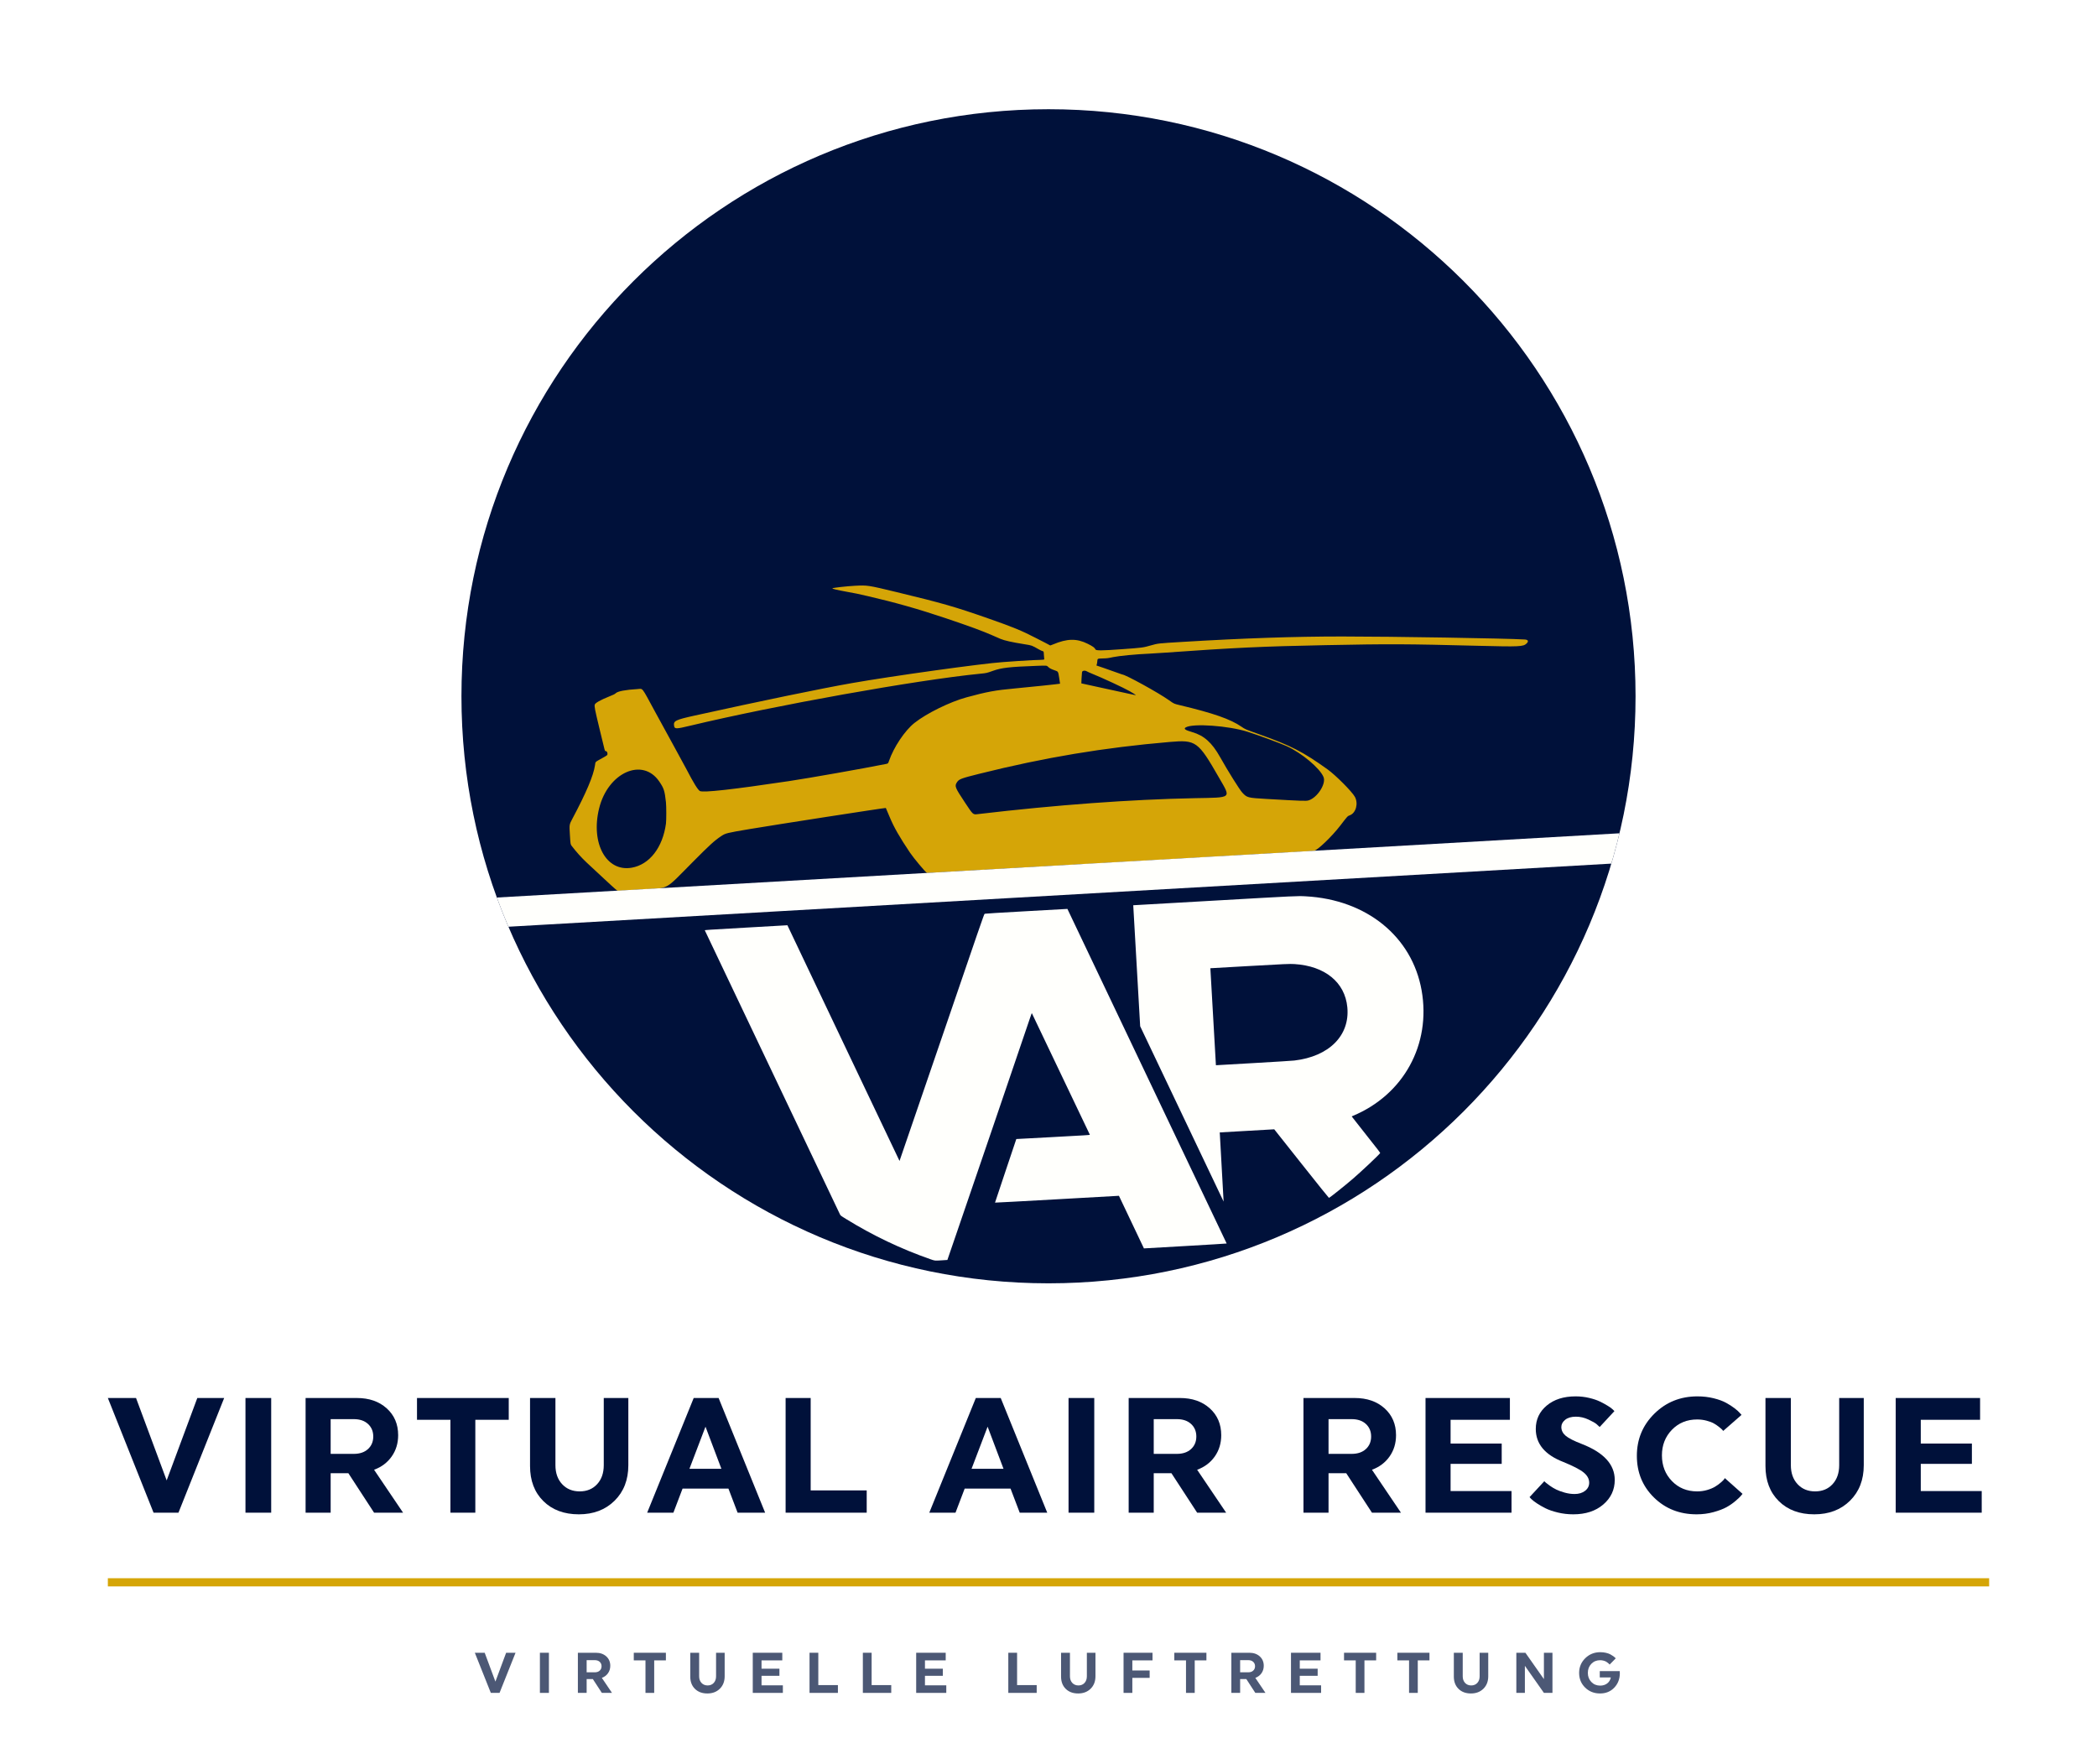
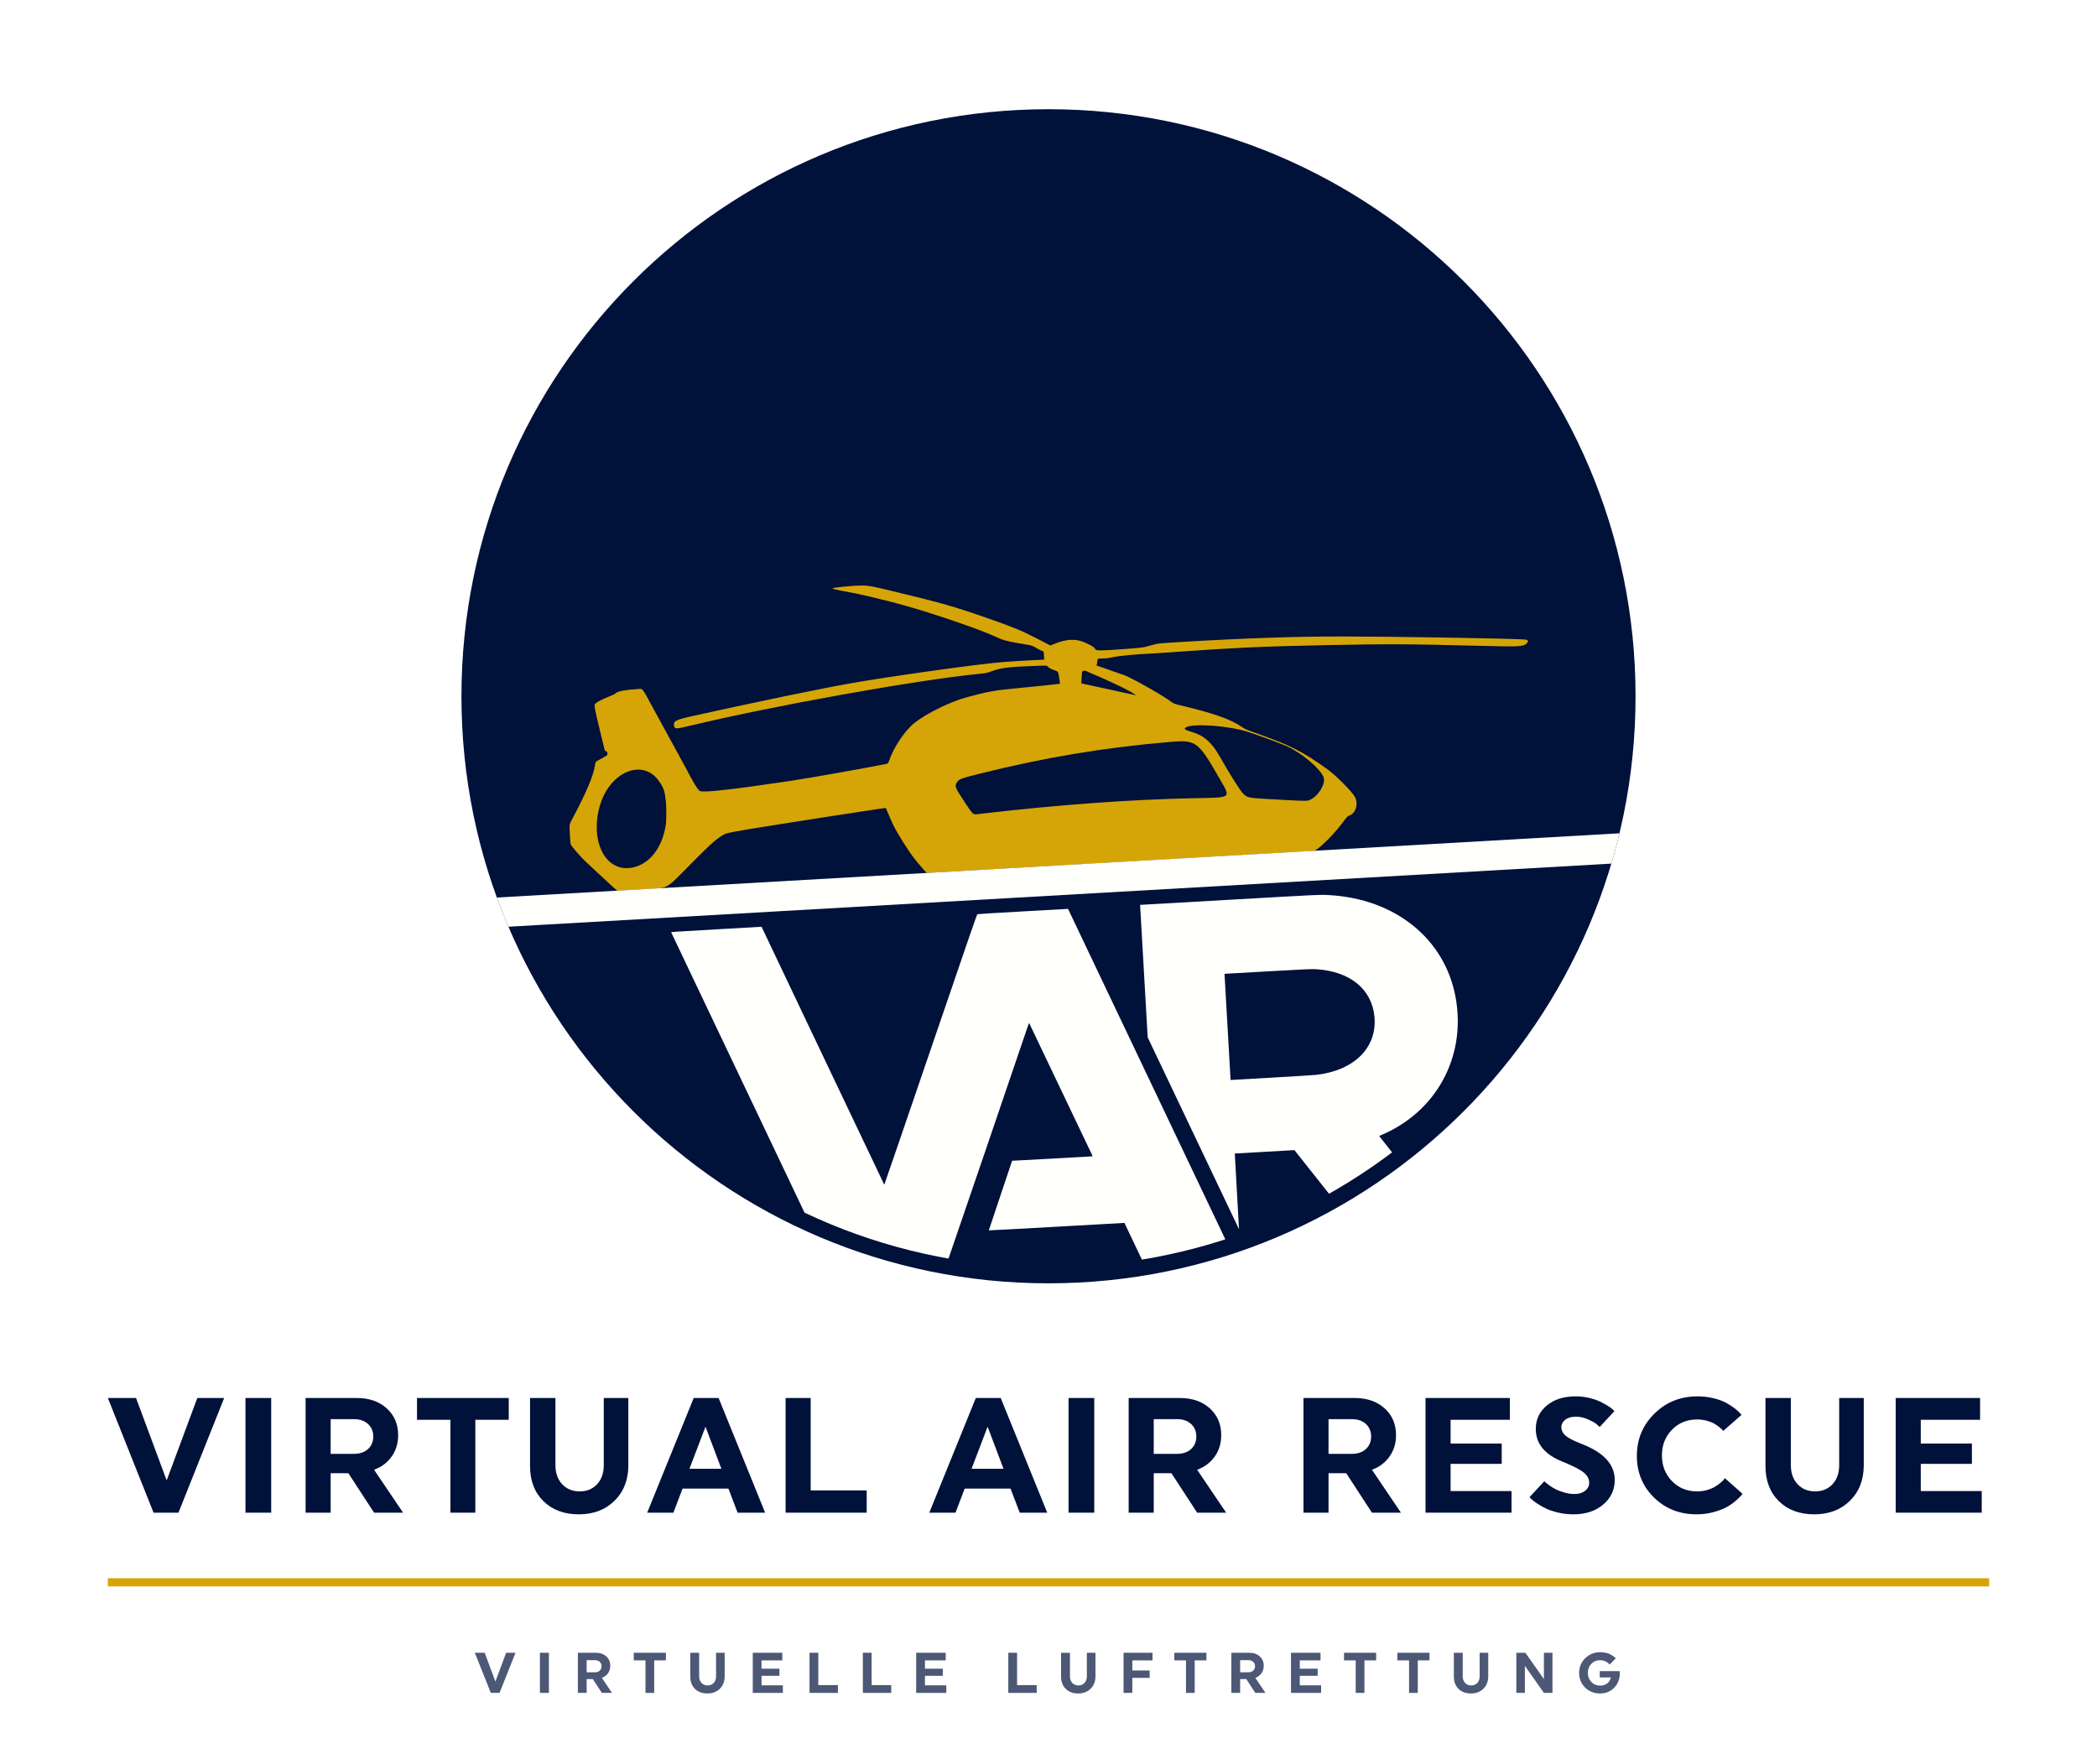
<svg xmlns="http://www.w3.org/2000/svg" viewBox="0 0 768 646" width="768" height="646">
  <g transform="translate(169.0,40) scale(0.8398438)">
    <defs>
      <clipPath id="n1">
        <circle cx="256" cy="256" r="256" />
      </clipPath>
    </defs>
    <g clip-path="url(#n1)">
      <circle cx="256" cy="256" r="256" fill="#00113A" />
      <g fill="#D5A507" transform="translate(47.00,207.72) scale(0.418)">
        <path d="M35.7 305.27C27.86 297.99 20 290.67 18.23 289.02C12.94 284.07 7.26 277.76 2.59 271.63C1.3 269.94 1.3 269.94 0.67 259.67C0.04 249.4 0.04 249.4 3.21 243.43C17.85 215.93 25.31 198.26 26.9 187.33C27.45 183.58 26.65 184.36 34.25 180.13C39.92 176.97 39.91 176.98 39.91 175.49C39.91 173.85 39.02 172.61 37.83 172.6C37.11 172.6 37.81 175.22 31.69 149.81C26.64 128.87 26.11 126.2 26.67 124.15C27.12 122.49 32.62 119.37 41.13 115.95C46.53 113.78 47.49 113.3 48.58 112.26C50.67 110.26 58.97 108.69 71.24 107.99C77.19 107.64 74.98 104.81 89.29 131.15C96.15 143.79 105.73 161.29 110.57 170.04C115.41 178.79 120.75 188.62 122.44 191.88C129.48 205.52 134.23 213.21 136.29 214.34C139.72 216.22 170.18 212.83 229.23 204.01C250.02 200.91 306.75 190.88 330.23 186.17C332.66 185.68 332.66 185.68 333.54 183.12C338.5 168.63 350.1 151.3 360.17 143.32C372.8 133.3 397.13 121.34 414.41 116.63C435.84 110.79 444.66 109.17 464.81 107.34C479.81 105.98 511.76 102.62 512.05 102.38C512.08 102.36 511.65 99.49 511.1 96.01C510.1 89.68 510.1 89.68 506.87 88.58C502.65 87.13 501 86.26 499.45 84.67C498.18 83.37 498.18 83.37 487.88 83.75C459.05 84.82 451.08 85.73 441.9 89.01C435.4 91.33 435.45 91.31 428.8 91.97C362.81 98.45 214.12 125.11 126.21 146.21C111.13 149.83 109.91 149.82 109.35 146.09C108.62 141.18 110.96 140.04 130.7 135.68C199.78 120.43 262.82 107.4 294.63 101.81C336.98 94.36 431.41 81.22 452.54 79.84C455.13 79.67 462.05 79.18 467.91 78.75C473.77 78.33 480.74 77.91 483.41 77.82C496.02 77.41 495.76 77.44 495.55 76.49C495.44 76.03 495.28 74.08 495.18 72.17C495.01 68.69 495.01 68.69 493.75 68.38C493.06 68.2 491.24 67.34 489.71 66.47C482.4 62.32 482.87 62.48 475.05 61.23C461.69 59.09 454.17 57.41 449.82 55.59C448.42 55 444.91 53.47 442.02 52.19C431.61 47.57 418.28 42.66 392.8 34.08C364.87 24.67 339.59 17.5 311.76 11.09C299.95 8.37 299.99 8.38 290.21 6.6C279.38 4.63 274.04 3.36 274.55 2.87C275.14 2.3 289.73 0.65 297.88 0.23C311.16 -0.46 311.55 -0.4 341.15 6.74C389.7 18.46 402.15 22.04 437.97 34.58C462.99 43.33 472.02 47.05 486.52 54.55C489.7 56.2 494.13 58.47 496.36 59.59C498.58 60.72 500.74 61.86 501.14 62.13C501.87 62.62 501.89 62.62 504.82 61.38C519.4 55.23 529.43 55.03 540.79 60.69C546.35 63.46 548.17 64.78 548.98 66.6C549.58 67.97 555.31 67.94 575.92 66.45C598.39 64.83 598.39 64.83 607.34 62.29C614.29 60.32 614.14 60.33 639.56 58.79C703.41 54.93 756.26 53.13 806.36 53.13C858.12 53.13 977.54 55.09 996.82 56.26C1000.43 56.48 1001.17 58.14 998.71 60.49C995.29 63.76 991.43 63.94 948.73 62.85C873.08 60.91 856.08 60.83 788.97 62.17C722.22 63.5 694.67 64.8 620.01 70.11C613.86 70.55 607 70.98 604.77 71.07C591.89 71.59 573.5 73.35 567.47 74.64C561.97 75.82 561.32 75.9 556.36 76.04C551.11 76.19 551.11 76.19 550.94 78.75C550.84 80.16 550.57 81.77 550.34 82.33C550.01 83.11 549.99 83.38 550.24 83.47C550.42 83.53 553.42 84.55 556.9 85.72C560.39 86.9 566.25 88.96 569.93 90.32C573.61 91.67 576.74 92.77 576.89 92.77C580.14 92.77 614.7 111.79 625.81 119.69C630.93 123.34 630.93 123.34 636.87 124.75C672.02 133.12 689.95 139.38 701.29 147.24C705.18 149.93 705.18 149.93 720.24 155.31C752.95 166.98 765.35 173.35 790.99 191.66C799.5 197.73 816.67 214.97 819.64 220.42C823.42 227.36 820.75 237.21 814.42 239.63C811.9 240.59 812.26 240.2 804.25 250.61C795.46 262.02 780.6 276.24 776.87 276.82C775.66 277 373.53 299.94 373.25 299.84C371.87 299.33 359.32 284.34 355.46 278.59C344.66 262.51 338.75 252.16 334.39 241.69C332.21 236.45 330.36 232.1 330.28 232.02C329.97 231.71 213.68 249.73 187.97 254.08C164.08 258.12 163.13 258.35 158.5 261.43C151.54 266.06 146.73 270.44 129.11 288.18C98.73 318.77 105.03 315.29 77.25 316.85C63.91 317.61 52.31 318.29 51.48 318.37C49.96 318.52 49.96 318.52 35.7 305.27ZM65.16 294.35C83.73 291.12 97.51 273.39 100.91 248.38C101.38 244.97 101.37 230.17 100.9 226C99.56 213.99 98.8 211.61 94.02 204.55C76.64 178.83 40.43 194.92 31.18 232.47C22.2 268.91 38.7 298.96 65.16 294.35ZM426.51 238.42C508.82 228.76 585.47 223.14 652.64 221.81C692.24 221.03 690.56 222.48 677.71 200.11C656.08 162.43 653.86 160.82 626.75 163.14C557.73 169.02 495.94 179.34 427.86 196.36C408.78 201.13 406.7 201.91 404.56 205.13C401.84 209.25 402.31 210.47 412.79 226.27C421.54 239.45 421.09 239.05 426.51 238.42ZM771.34 224.12C780.47 221.3 789.76 206.88 786.96 199.86C783.31 190.7 764.16 174.62 748.38 167.48C741.64 164.43 718.63 155.97 707.64 152.51C687.74 146.23 651.12 143.59 643.34 147.88C640.63 149.37 642.43 150.74 649.96 152.91C662.3 156.47 670.56 163.87 679.03 178.98C687.23 193.6 699.29 212.89 702.16 215.99C707.1 221.32 707.66 221.47 727.59 222.62C764.71 224.76 768.81 224.9 771.34 224.12ZM591.15 114.24C591.15 114.08 588 112.11 584.82 110.28C578.3 106.55 556.35 96.34 545.07 91.8C543.08 91 540.82 89.97 540.03 89.52C537.82 88.26 535.19 88.74 534.96 90.44C534.72 92.22 534.14 101.92 534.27 102.04C534.33 102.09 541.55 103.67 550.3 105.55C559.05 107.43 571.61 110.17 578.21 111.63C589.8 114.19 591.15 114.47 591.15 114.24Z" fill-rule="evenodd" />
      </g>
      <g transform="translate(256,330) rotate(-3.275)">
        <rect x="-614.4" y="0" width="1228.8" height="13" fill="#FFFFFC" />
      </g>
      <g transform="rotate(-3.275 256 256)">
-         <g fill="#FFFFFC" transform="translate(100.52,349.00) scale(0.31097)">
-           <path d="M289.74 479.69C249.1 462.82 211.02 441.92 174.82 416.64C167.25 411.34 167.25 411.34 166.37 409.23C162.93 400.93 0.18 1.51 0.07 1.11C-0.06 0.62 2.84 0.59 58.01 0.59L116.09 0.59L185.06 170.03C222.99 263.22 254.1 339.51 254.19 339.56C254.28 339.61 285.4 263.37 323.34 170.12C384.28 20.39 392.41 0.59 392.96 0.59C393.29 0.59 393.7 0.46 393.87 0.29C394.06 0.1 413.57 0.02 451.79 0.07L509.42 0.15L544.76 86.85C564.2 134.53 608.31 242.75 642.78 327.34C677.26 411.92 705.52 481.23 705.59 481.35C705.67 481.47 679.54 481.57 647.54 481.57L589.35 481.57L573.97 443.75L558.58 405.93L471.57 405.85C423.71 405.81 384.55 405.68 384.54 405.56C384.54 405.44 392.39 385.74 402 361.78L419.45 318.23L471.2 318.41C515.7 318.56 522.93 318.53 522.79 318.17C522.7 317.94 506.67 278.74 487.17 231.05C467.67 183.37 451.59 144.02 451.43 143.62C451.18 142.97 450.83 143.66 448.49 149.51C443.95 160.87 401.02 266.69 388.38 297.7C381.77 313.92 368.25 347.1 358.35 371.42C348.45 395.75 334.26 430.59 326.81 448.84L313.26 482.01L304.45 482.08C295.64 482.14 295.64 482.14 289.74 479.69ZM816.71 375.56L781.33 325.28L743.07 325.27L704.81 325.27L704.73 373.84L704.66 422.41L653.27 296.34L601.89 170.27L601.89 85.28L601.89 0.29L714.76 0.3C833.83 0.3 832.21 0.29 844 1.6C928.95 11.07 989.75 66.44 998.79 142.58C1007.87 219.03 965.21 287.28 892.44 312.78C891.58 313.08 890.89 313.43 890.89 313.56C890.89 313.69 899.25 325.68 909.48 340.21C925.33 362.72 928.01 366.68 927.69 367.07C925.15 370.14 900.18 391.1 887.5 400.82C876.27 409.42 854.38 424.97 852.46 425.7C852.24 425.79 838.37 406.35 816.71 375.56ZM814.95 230.6C864.01 227.69 894.92 200 893.44 160.28C892.13 125.15 865.53 100.73 822.91 95.56C816.39 94.77 809.35 94.67 758.26 94.67L704.81 94.66L704.81 162.78L704.81 230.91L757.37 230.9C789.22 230.9 811.91 230.78 814.95 230.6Z" fill-rule="evenodd" />
+         <defs>
+           <clipPath id="wc1">
+             <circle cx="256" cy="256" r="249.00" />
+           </clipPath>
+         </defs>
+         <g clip-path="url(#wc1)">
+           <g fill="#FFFFFC" transform="translate(85.82,349.00) scale(0.34037)">
+             <path d="M289.74 479.69C249.1 462.82 211.02 441.92 174.82 416.64C167.25 411.34 167.25 411.34 166.37 409.23C162.93 400.93 0.18 1.51 0.07 1.11C-0.06 0.62 2.84 0.59 58.01 0.59L116.09 0.59L185.06 170.03C222.99 263.22 254.1 339.51 254.19 339.56C254.28 339.61 285.4 263.37 323.34 170.12C384.28 20.39 392.41 0.59 392.96 0.59C393.29 0.59 393.7 0.46 393.87 0.29C394.06 0.1 413.57 0.02 451.79 0.07L509.42 0.15L544.76 86.85C564.2 134.53 608.31 242.75 642.78 327.34C677.26 411.92 705.52 481.23 705.59 481.35C705.67 481.47 679.54 481.57 647.54 481.57L589.35 481.57L573.97 443.75L558.58 405.93L471.57 405.85C423.71 405.81 384.55 405.68 384.54 405.56C384.54 405.44 392.39 385.74 402 361.78L419.45 318.23L471.2 318.41C515.7 318.56 522.93 318.53 522.79 318.17C522.7 317.94 506.67 278.74 487.17 231.05C467.67 183.37 451.59 144.02 451.43 143.62C451.18 142.97 450.83 143.66 448.49 149.51C443.95 160.87 401.02 266.69 388.38 297.7C381.77 313.92 368.25 347.1 358.35 371.42C348.45 395.75 334.26 430.59 326.81 448.84L313.26 482.01L304.45 482.08C295.64 482.14 295.64 482.14 289.74 479.69ZM816.71 375.56L781.33 325.28L743.07 325.27L704.81 325.27L704.73 373.84L704.66 422.41L653.27 296.34L601.89 170.27L601.89 85.28L601.89 0.29L714.76 0.3C833.83 0.3 832.21 0.29 844 1.6C928.95 11.07 989.75 66.44 998.79 142.58C1007.87 219.03 965.21 287.28 892.44 312.78C891.58 313.08 890.89 313.43 890.89 313.56C890.89 313.69 899.25 325.68 909.48 340.21C925.33 362.72 928.01 366.68 927.69 367.07C925.15 370.14 900.18 391.1 887.5 400.82C876.27 409.42 854.38 424.97 852.46 425.7C852.24 425.79 838.37 406.35 816.71 375.56ZM814.95 230.6C864.01 227.69 894.92 200 893.44 160.28C892.13 125.15 865.53 100.73 822.91 95.56C816.39 94.77 809.35 94.67 758.26 94.67L704.81 94.66L704.81 162.78L704.81 230.91L757.37 230.9C789.22 230.9 811.91 230.78 814.95 230.6Z" fill-rule="evenodd" />
+           </g>
        </g>
      </g>
    </g>
  </g>
  <g fill="#00113A" transform="translate(39.5,554)">
    <path transform="translate(0.00,0) scale(0.06,-0.06)" d="M279.0 0.0 0.0 700.0H172.0L359.0 197.0L546.0 700.0H710.0L431.0 0.0Z" />
    <path transform="translate(45.30,0) scale(0.06,-0.06)" d="M85.0 0.0V700.0H242.0V0.0Z" />
    <path transform="translate(67.62,0) scale(0.06,-0.06)" d="M374.0 571.0H233.0V359.0H374.0Q429.0 359.0 461.0 388.5Q493.0 418.0 493.0 465.0Q493.0 512.0 461.0 541.5Q429.0 571.0 374.0 571.0ZM80.0 0.0V700.0H393.0Q505.0 700.0 575.0 637.0Q645.0 574.0 645.0 473.0Q645.0 399.0 605.5 343.0Q566.0 287.0 498.0 262.0L675.0 0.0H498.0L341.0 241.0H233.0V0.0Z" />
    <path transform="translate(112.32,0) scale(0.06,-0.06)" d="M575.0 567.0H371.0V0.0H219.0V567.0H15.0V700.0H575.0Z" />
    <path transform="translate(150.42,0) scale(0.06,-0.06)" d="M520.0 700.0H670.0V290.0Q670.0 156.0 586.0 73.0Q502.0 -10.0 368.0 -10.0Q233.0 -10.0 151.5 70.5Q70.0 151.0 70.0 285.0V700.0H225.0V290.0Q225.0 218.0 266.0 174.0Q307.0 130.0 373.0 130.0Q439.0 130.0 479.5 174.0Q520.0 218.0 520.0 290.0Z" />
    <path transform="translate(197.52,0) scale(0.06,-0.06)" d="M356.0 525.0 258.0 268.0H453.0ZM436.0 700.0 720.0 0.0H552.0L496.0 147.0H216.0L160.0 0.0H0.0L284.0 700.0Z" />
    <path transform="translate(243.42,0) scale(0.06,-0.06)" d="M575.0 0.0H80.0V700.0H233.0V136.0H575.0Z" />
    <path transform="translate(300.84,0) scale(0.06,-0.06)" d="M356.0 525.0 258.0 268.0H453.0ZM436.0 700.0 720.0 0.0H552.0L496.0 147.0H216.0L160.0 0.0H0.0L284.0 700.0Z" />
    <path transform="translate(346.74,0) scale(0.06,-0.06)" d="M85.0 0.0V700.0H242.0V0.0Z" />
    <path transform="translate(369.06,0) scale(0.06,-0.06)" d="M374.0 571.0H233.0V359.0H374.0Q429.0 359.0 461.0 388.5Q493.0 418.0 493.0 465.0Q493.0 512.0 461.0 541.5Q429.0 571.0 374.0 571.0ZM80.0 0.0V700.0H393.0Q505.0 700.0 575.0 637.0Q645.0 574.0 645.0 473.0Q645.0 399.0 605.5 343.0Q566.0 287.0 498.0 262.0L675.0 0.0H498.0L341.0 241.0H233.0V0.0Z" />
    <path transform="translate(433.08,0) scale(0.06,-0.06)" d="M374.0 571.0H233.0V359.0H374.0Q429.0 359.0 461.0 388.5Q493.0 418.0 493.0 465.0Q493.0 512.0 461.0 541.5Q429.0 571.0 374.0 571.0ZM80.0 0.0V700.0H393.0Q505.0 700.0 575.0 637.0Q645.0 574.0 645.0 473.0Q645.0 399.0 605.5 343.0Q566.0 287.0 498.0 262.0L675.0 0.0H498.0L341.0 241.0H233.0V0.0Z" />
    <path transform="translate(477.78,0) scale(0.06,-0.06)" d="M605.0 0.0H80.0V700.0H595.0V567.0H233.0V422.0H545.0V298.0H233.0V132.0H605.0Z" />
    <path transform="translate(519.48,0) scale(0.06,-0.06)" d="M340.0 419.0Q540.0 341.0 540.0 200.0Q540.0 110.0 470.0 50.0Q400.0 -10.0 287.0 -10.0Q238.0 -10.0 192.5 1.0Q147.0 12.0 117.0 27.0Q87.0 42.0 64.0 57.5Q41.0 73.0 30.0 84.0L20.0 95.0L110.0 192.0Q113.0 189.0 119.0 183.5Q125.0 178.0 144.0 164.5Q163.0 151.0 183.5 141.0Q204.0 131.0 234.5 122.5Q265.0 114.0 295.0 114.0Q334.0 114.0 359.0 133.5Q384.0 153.0 384.0 183.0Q384.0 218.0 350.0 245.5Q316.0 273.0 225.0 310.0Q58.0 375.0 58.0 511.0Q58.0 598.0 125.0 654.0Q192.0 710.0 301.0 710.0Q344.0 710.0 384.0 700.5Q424.0 691.0 450.5 678.0Q477.0 665.0 498.0 652.0Q519.0 639.0 528.0 630.0L538.0 620.0L448.0 523.0Q441.0 530.0 429.0 540.5Q417.0 551.0 379.5 568.5Q342.0 586.0 303.0 586.0Q261.0 586.0 237.5 567.0Q214.0 548.0 214.0 523.0Q214.0 492.0 240.5 469.5Q267.0 447.0 340.0 419.0Z" />
    <path transform="translate(557.28,0) scale(0.06,-0.06)" d="M415.0 710.0Q467.0 710.0 513.5 698.5Q560.0 687.0 590.0 670.5Q620.0 654.0 642.0 637.0Q664.0 620.0 674.0 608.0L684.0 597.0L572.0 499.0Q570.0 502.0 566.0 506.5Q562.0 511.0 547.0 523.0Q532.0 535.0 515.5 544.5Q499.0 554.0 471.0 561.5Q443.0 569.0 413.0 569.0Q320.0 569.0 259.0 506.0Q198.0 443.0 198.0 350.0Q198.0 256.0 259.0 193.0Q320.0 130.0 413.0 130.0Q445.0 130.0 474.0 138.5Q503.0 147.0 522.0 158.5Q541.0 170.0 555.0 182.0Q569.0 194.0 576.0 202.0L582.0 211.0L690.0 115.0Q686.0 110.0 679.0 101.5Q672.0 93.0 647.0 71.5Q622.0 50.0 592.0 33.5Q562.0 17.0 513.0 3.5Q464.0 -10.0 410.0 -10.0Q254.0 -10.0 149.5 92.5Q45.0 195.0 45.0 347.0Q45.0 499.0 152.0 604.5Q259.0 710.0 415.0 710.0Z" />
    <path transform="translate(602.88,0) scale(0.06,-0.06)" d="M520.0 700.0H670.0V290.0Q670.0 156.0 586.0 73.0Q502.0 -10.0 368.0 -10.0Q233.0 -10.0 151.5 70.5Q70.0 151.0 70.0 285.0V700.0H225.0V290.0Q225.0 218.0 266.0 174.0Q307.0 130.0 373.0 130.0Q439.0 130.0 479.5 174.0Q520.0 218.0 520.0 290.0Z" />
    <path transform="translate(649.98,0) scale(0.06,-0.06)" d="M605.0 0.0H80.0V700.0H595.0V567.0H233.0V422.0H545.0V298.0H233.0V132.0H605.0Z" />
  </g>
  <rect x="39.5" y="578" width="689" height="3" fill="#D5A507" />
  <g fill="#00113A" opacity=".7" transform="translate(173.9,620)">
    <path transform="translate(0.00,0) scale(0.021,-0.021)" d="M279.0 0.0 0.0 700.0H172.0L359.0 197.0L546.0 700.0H710.0L431.0 0.0Z" />
    <path transform="translate(22.05,0) scale(0.021,-0.021)" d="M85.0 0.0V700.0H242.0V0.0Z" />
    <path transform="translate(36.06,0) scale(0.021,-0.021)" d="M374.0 571.0H233.0V359.0H374.0Q429.0 359.0 461.0 388.5Q493.0 418.0 493.0 465.0Q493.0 512.0 461.0 541.5Q429.0 571.0 374.0 571.0ZM80.0 0.0V700.0H393.0Q505.0 700.0 575.0 637.0Q645.0 574.0 645.0 473.0Q645.0 399.0 605.5 343.0Q566.0 287.0 498.0 262.0L675.0 0.0H498.0L341.0 241.0H233.0V0.0Z" />
    <path transform="translate(57.90,0) scale(0.021,-0.021)" d="M575.0 567.0H371.0V0.0H219.0V567.0H15.0V700.0H575.0Z" />
    <path transform="translate(77.43,0) scale(0.021,-0.021)" d="M520.0 700.0H670.0V290.0Q670.0 156.0 586.0 73.0Q502.0 -10.0 368.0 -10.0Q233.0 -10.0 151.5 70.5Q70.0 151.0 70.0 285.0V700.0H225.0V290.0Q225.0 218.0 266.0 174.0Q307.0 130.0 373.0 130.0Q439.0 130.0 479.5 174.0Q520.0 218.0 520.0 290.0Z" />
    <path transform="translate(100.11,0) scale(0.021,-0.021)" d="M605.0 0.0H80.0V700.0H595.0V567.0H233.0V422.0H545.0V298.0H233.0V132.0H605.0Z" />
    <path transform="translate(120.90,0) scale(0.021,-0.021)" d="M575.0 0.0H80.0V700.0H233.0V136.0H575.0Z" />
    <path transform="translate(140.43,0) scale(0.021,-0.021)" d="M575.0 0.0H80.0V700.0H233.0V136.0H575.0Z" />
    <path transform="translate(159.96,0) scale(0.021,-0.021)" d="M605.0 0.0H80.0V700.0H595.0V567.0H233.0V422.0H545.0V298.0H233.0V132.0H605.0Z" />
    <path transform="translate(193.70,0) scale(0.021,-0.021)" d="M575.0 0.0H80.0V700.0H233.0V136.0H575.0Z" />
    <path transform="translate(213.23,0) scale(0.021,-0.021)" d="M520.0 700.0H670.0V290.0Q670.0 156.0 586.0 73.0Q502.0 -10.0 368.0 -10.0Q233.0 -10.0 151.5 70.5Q70.0 151.0 70.0 285.0V700.0H225.0V290.0Q225.0 218.0 266.0 174.0Q307.0 130.0 373.0 130.0Q439.0 130.0 479.5 174.0Q520.0 218.0 520.0 290.0Z" />
    <path transform="translate(235.91,0) scale(0.021,-0.021)" d="M535.0 262.0H233.0V0.0H80.0V700.0H585.0V567.0H233.0V391.0H535.0Z" />
    <path transform="translate(255.86,0) scale(0.021,-0.021)" d="M575.0 567.0H371.0V0.0H219.0V567.0H15.0V700.0H575.0Z" />
    <path transform="translate(275.39,0) scale(0.021,-0.021)" d="M374.0 571.0H233.0V359.0H374.0Q429.0 359.0 461.0 388.5Q493.0 418.0 493.0 465.0Q493.0 512.0 461.0 541.5Q429.0 571.0 374.0 571.0ZM80.0 0.0V700.0H393.0Q505.0 700.0 575.0 637.0Q645.0 574.0 645.0 473.0Q645.0 399.0 605.5 343.0Q566.0 287.0 498.0 262.0L675.0 0.0H498.0L341.0 241.0H233.0V0.0Z" />
    <path transform="translate(297.23,0) scale(0.021,-0.021)" d="M605.0 0.0H80.0V700.0H595.0V567.0H233.0V422.0H545.0V298.0H233.0V132.0H605.0Z" />
    <path transform="translate(318.02,0) scale(0.021,-0.021)" d="M575.0 567.0H371.0V0.0H219.0V567.0H15.0V700.0H575.0Z" />
    <path transform="translate(337.55,0) scale(0.021,-0.021)" d="M575.0 567.0H371.0V0.0H219.0V567.0H15.0V700.0H575.0Z" />
    <path transform="translate(357.08,0) scale(0.021,-0.021)" d="M520.0 700.0H670.0V290.0Q670.0 156.0 586.0 73.0Q502.0 -10.0 368.0 -10.0Q233.0 -10.0 151.5 70.5Q70.0 151.0 70.0 285.0V700.0H225.0V290.0Q225.0 218.0 266.0 174.0Q307.0 130.0 373.0 130.0Q439.0 130.0 479.5 174.0Q520.0 218.0 520.0 290.0Z" />
    <path transform="translate(379.76,0) scale(0.021,-0.021)" d="M561.0 0.0 229.0 472.0V0.0H80.0V700.0H238.0L561.0 240.0V700.0H710.0V0.0Z" />
    <path transform="translate(403.49,0) scale(0.021,-0.021)" d="M405.0 380.0H753.0Q755.0 361.0 755.0 341.0Q754.0 192.0 657.5 91.0Q561.0 -10.0 410.0 -10.0Q254.0 -10.0 149.5 93.0Q45.0 196.0 45.0 348.0Q45.0 500.0 152.0 605.0Q259.0 710.0 415.0 710.0Q467.0 710.0 513.5 699.0Q560.0 688.0 589.5 672.0Q619.0 656.0 641.5 640.0Q664.0 624.0 674.0 613.0L683.0 602.0L577.0 494.0Q575.0 497.0 570.5 502.0Q566.0 507.0 550.5 520.5Q535.0 534.0 517.5 544.0Q500.0 554.0 471.5 562.0Q443.0 570.0 412.0 570.0Q319.0 570.0 258.0 507.0Q197.0 444.0 197.0 349.0Q197.0 254.0 258.0 190.5Q319.0 127.0 412.0 127.0Q485.0 127.0 535.0 165.5Q585.0 204.0 598.0 270.0H405.0Z" />
  </g>
</svg>
